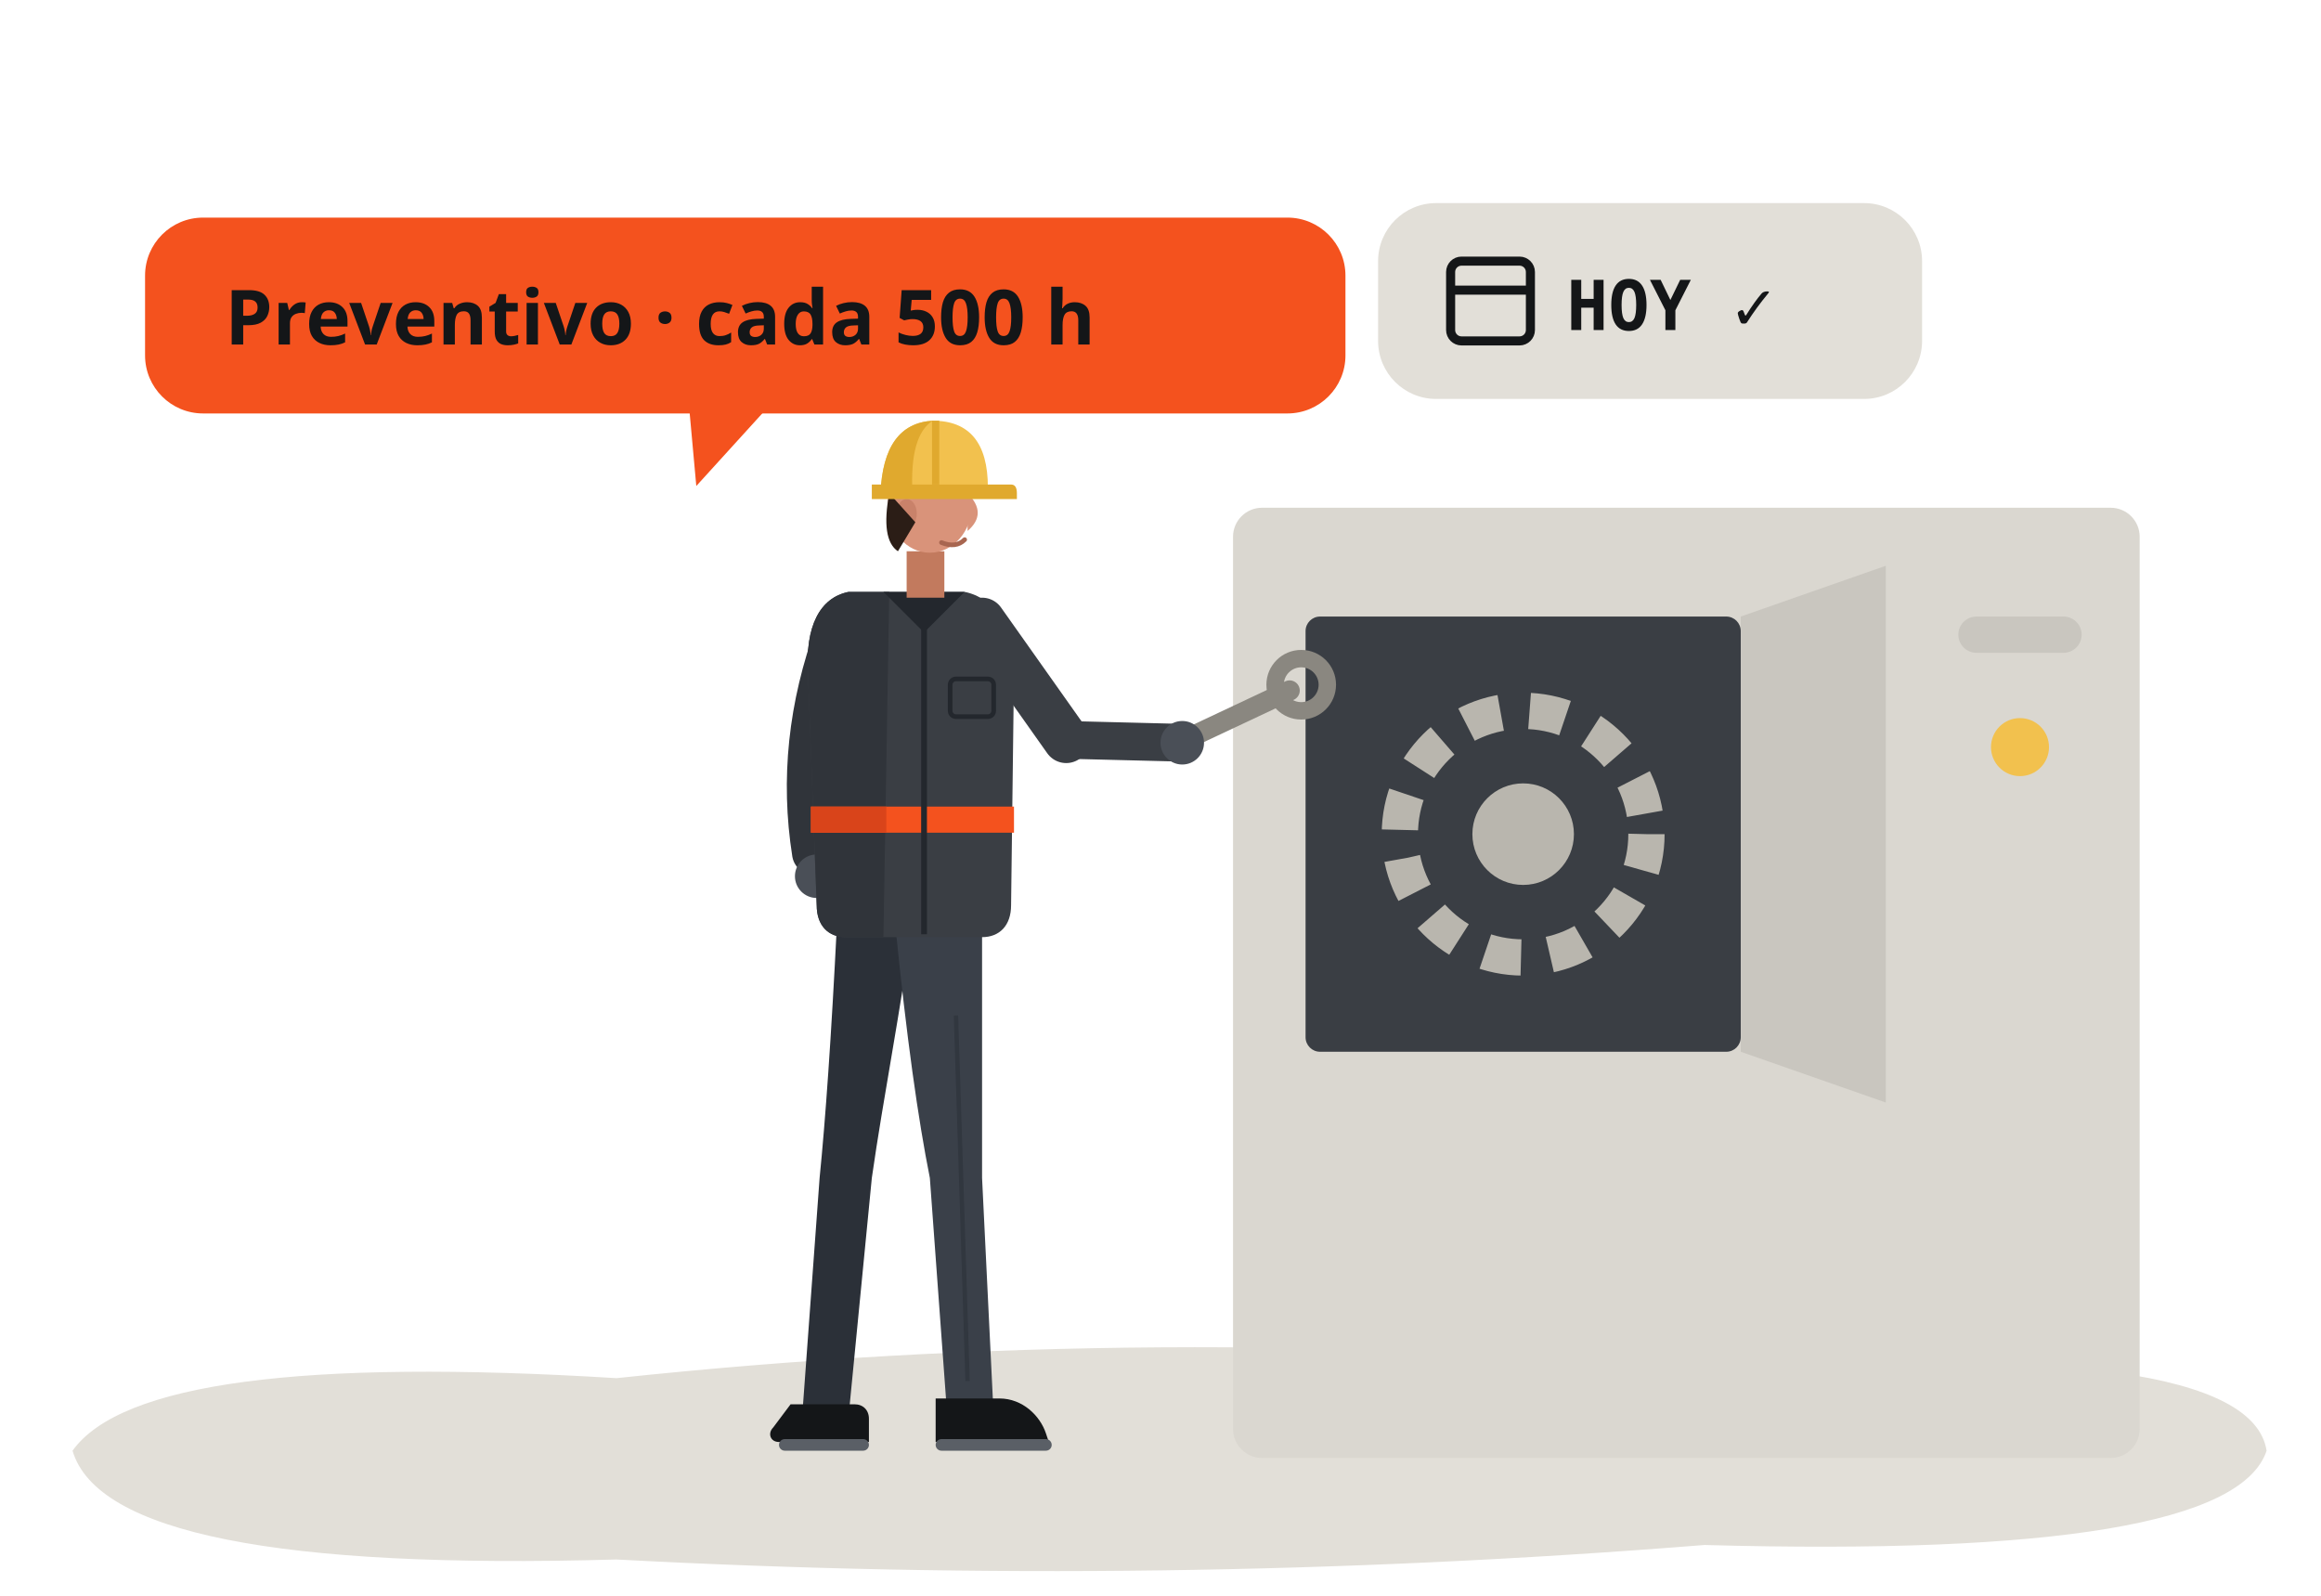
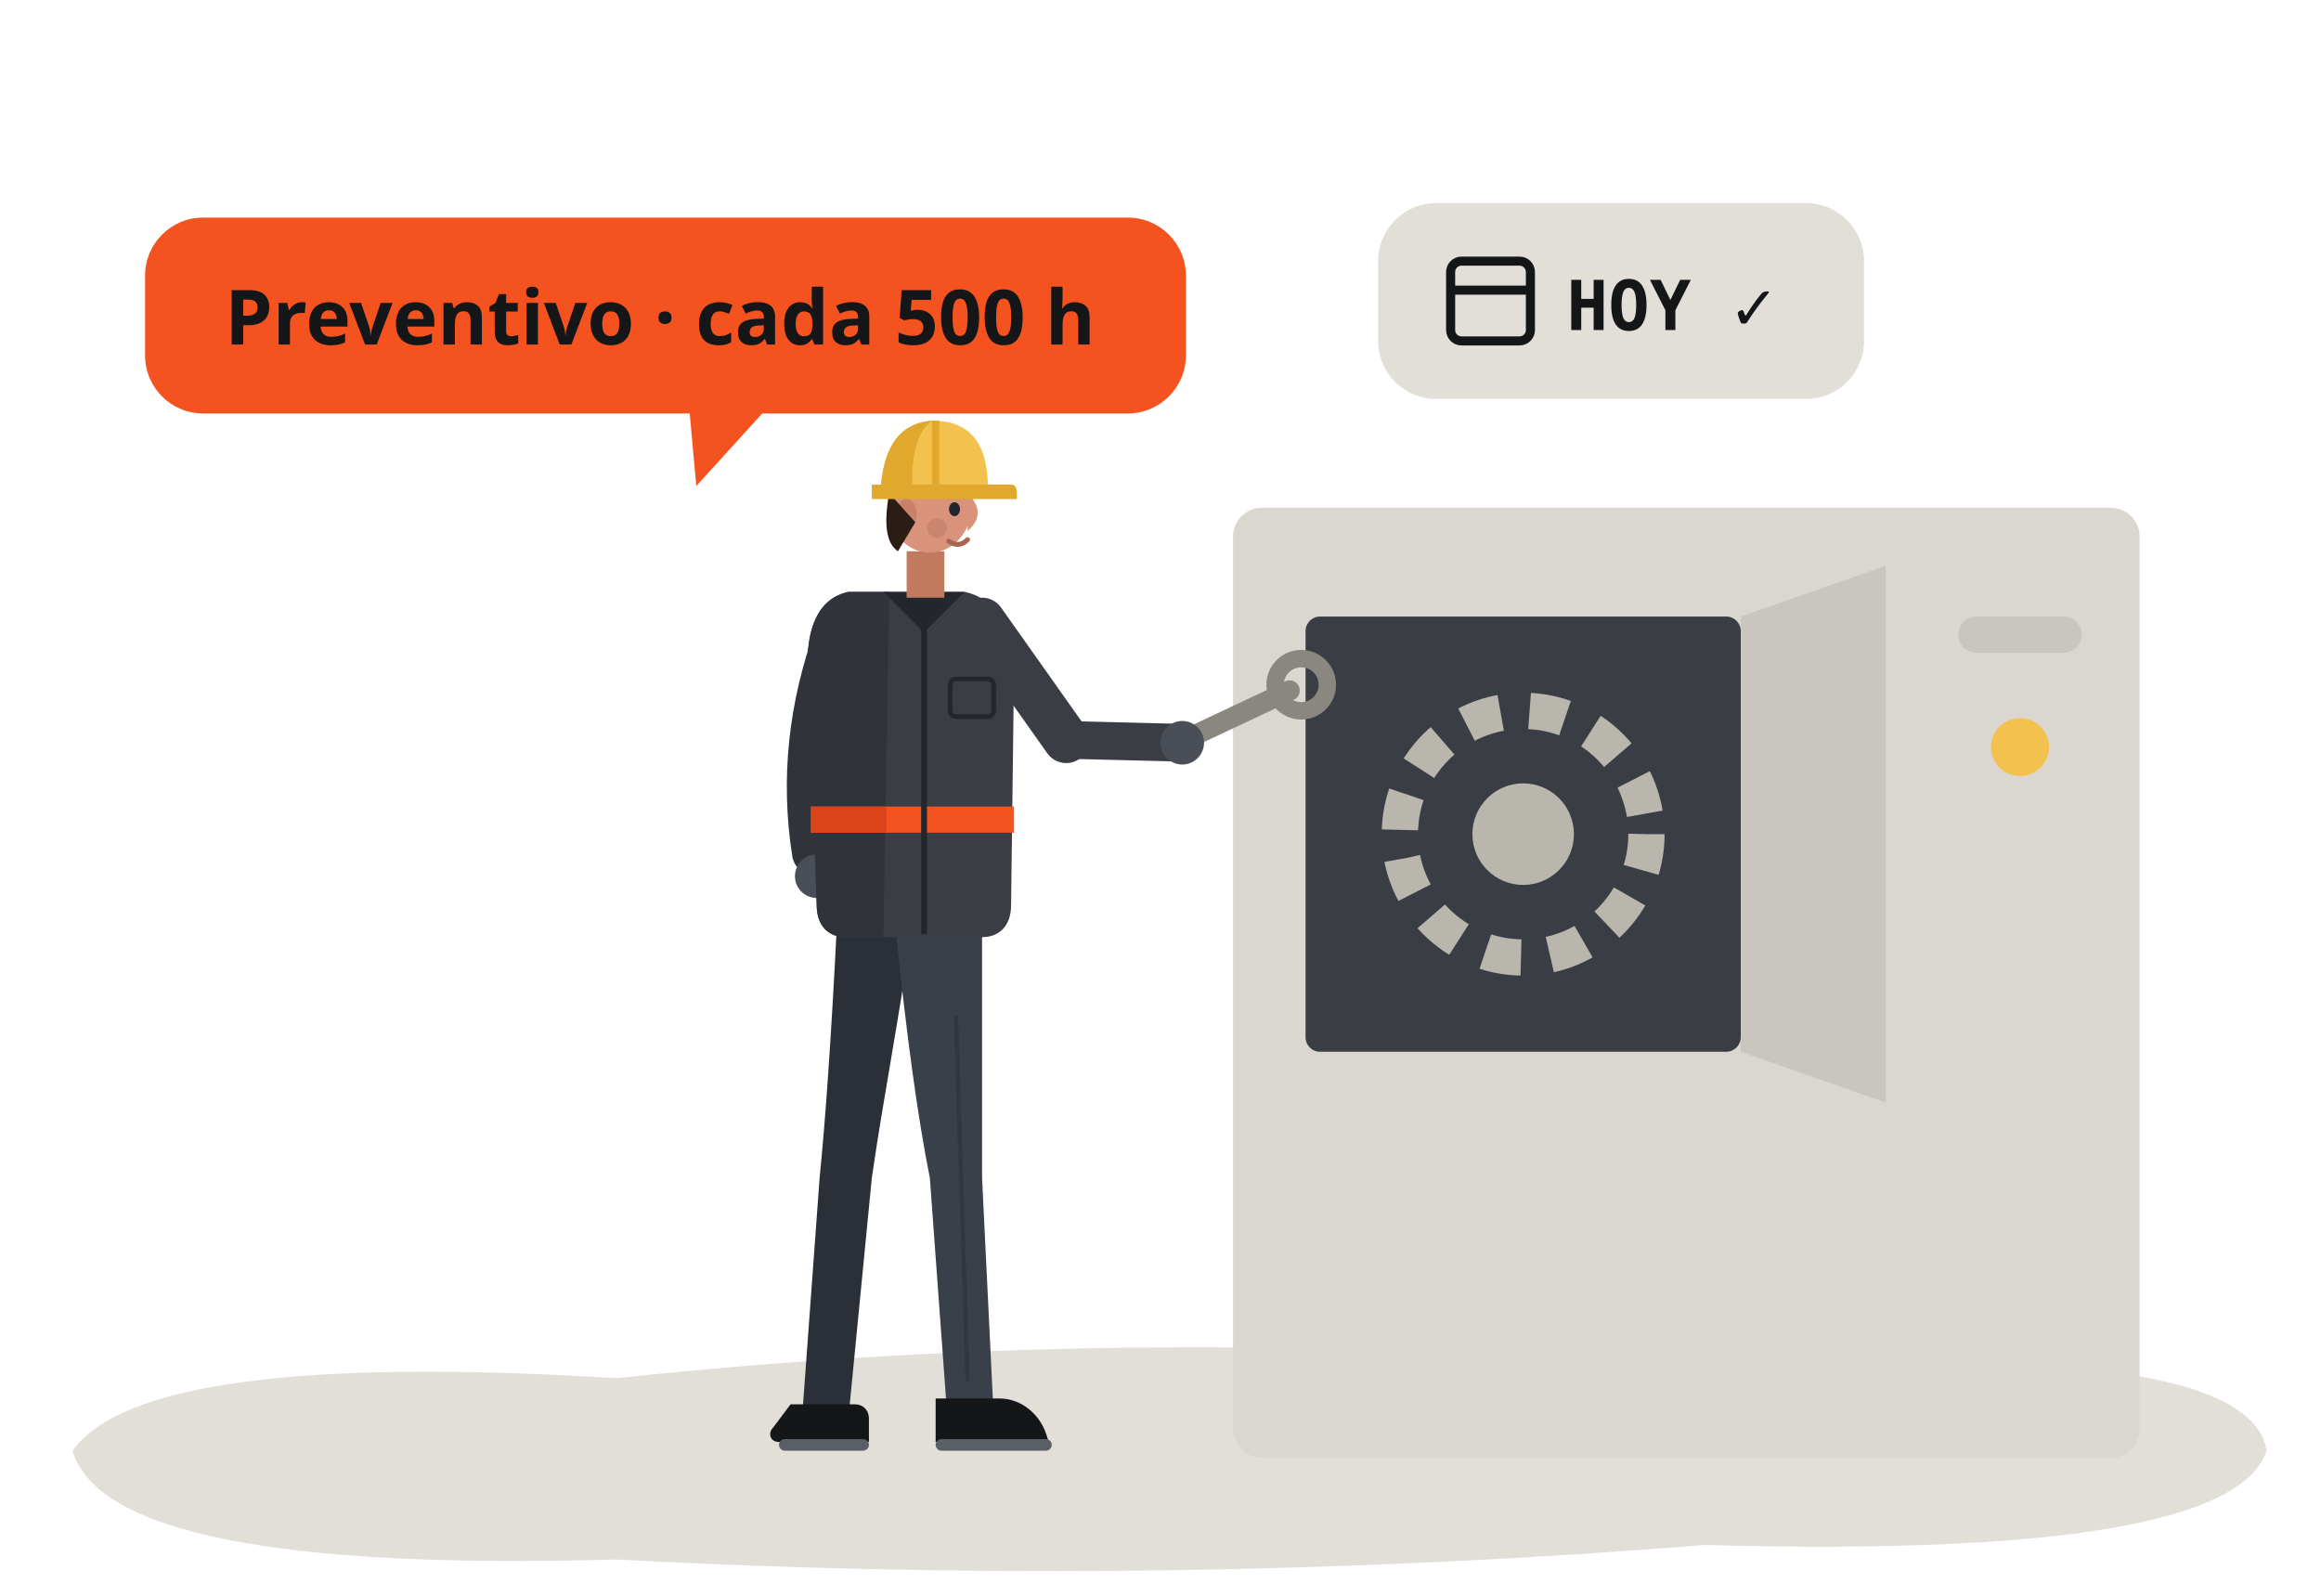
<svg xmlns="http://www.w3.org/2000/svg" viewBox="0 0 640 440" role="img" aria-label="Un técnico de mantenimiento con llave inglesa revisa una máquina con el panel abierto según la orden preventiva">
  <path d="M20 400Q40 372 170 380Q320 364 470 378Q620 368 625 400Q615 430 470 426Q320 438 170 430Q30 434 20 400Z" fill="#E2DFD8" />
  <rect x="340" y="140" width="250" height="262" rx="8" fill="#DAD7D0" />
  <rect x="360" y="170" width="120" height="120" rx="4" fill="#3A3E44" />
  <circle cx="420" cy="230" r="34" fill="none" stroke="#B9B6AE" stroke-width="10" stroke-dasharray="10 8" />
  <circle cx="420" cy="230" r="14" fill="#B9B6AE" />
  <path d="M480 170L520 156V304L480 290Z" fill="#C9C6BF" />
  <rect x="540" y="170" width="34" height="10" rx="5" fill="#C9C6BF" />
  <circle cx="557" cy="206" r="8" fill="#F2C14E" />
-   <g class="ilus-breathe" style="--d:0.45s">
+   <g class="ilus-breathe" style="--d:0.00s">
    <g transform="translate(250 400) scale(0.8)">
      <path d="M-24 -182C-26 -142 -28 -114 -30 -94L-36 -12H-20L-12 -94C-8 -122 -2 -152 2 -182Z" fill="#2B3038" />
      <path d="M-4 -182C0 -142 4 -114 8 -94L14 -12H30L26 -94C26 -130 26 -158 26 -182Z" fill="#3A4049" />
      <path d="M17 -150L21 -24" stroke="#2B3038" stroke-width="1.5" opacity=".6" />
      <path d="M-40 -16h22c3 0 5 2 5 5v8h-31c-3 0-4-3-2-5z" fill="#141618" />
      <rect x="-44" y="-4" width="31" height="4" rx="2" fill="#5A5F66" />
      <path d="M10 -18h22c8 0 14 6 16 12l1 3H10z" fill="#141618" />
      <rect x="10" y="-4" width="40" height="4" rx="2" fill="#5A5F66" />
      <path d="M-24 -282Q-38 -244 -32 -206" fill="none" stroke="#30343A" stroke-width="15" stroke-linecap="round" />
      <circle cx="-31" cy="-198" r="7.5" fill="#4A4F57" />
      <path d="M-20 -296C-30 -294 -35 -284 -34 -268L-31 -188C-31 -181 -27 -177 -21 -177H26C32 -177 36 -181 36 -188L37 -268C37 -284 30 -294 20 -296Z" fill="#3A3E44" />
      <path d="M-20 -296C-30 -294 -35 -284 -34 -268L-31 -188C-31 -181 -27 -177 -21 -177H-8L-6 -296Z" fill="#30343A" />
      <path d="M-33 -222H37V-213H-33Z" fill="#F4521E" />
      <path d="M-33 -222H-7V-213H-33Z" fill="#D9441A" />
      <path d="M6 -294V-178" stroke="#23272D" stroke-width="2" />
      <rect x="15" y="-266" width="15" height="13" rx="2" fill="none" stroke="#23272D" stroke-width="1.6" />
      <path d="M-8 -296L6 -282L20 -296Z" fill="#23272D" />
      <path d="M0 -310h13v16H0z" fill="#C27A5E" />
      <ellipse cx="8" cy="-326" rx="14.5" ry="16.5" fill="#D9937A" />
      <path d="M21 -330Q28 -323 21 -317Z" fill="#D9937A" />
      <ellipse cx="0" cy="-323" rx="3.5" ry="5" fill="#C9826A" />
-       <path d="M12 -313Q17 -311 20 -314" fill="none" stroke="#A86650" stroke-width="1.6" stroke-linecap="round" />
+       <circle cx="10.5" cy="-318" r="3.4" fill="#A86650" opacity=".3" data-cara="" />
+       <ellipse cx="16.5" cy="-324.5" rx="1.9" ry="2.4" fill="#23272D" />
+       <path d="M13 -330.5Q16.5 -332.5 20.5 -330.5" fill="none" stroke="#3B2A20" stroke-width="2" stroke-linecap="round" />
+       <path d="M14.5 -313.5Q18 -311 21 -314" fill="none" stroke="#A86650" stroke-width="1.7" stroke-linecap="round" />
      <path d="M-6 -330Q-9 -314 -3 -310L3 -320Z" fill="#2B1D16" />
      <path d="M-9 -330Q-8 -354 9 -355Q28 -355 28 -332Z" fill="#F2C14E" />
      <path d="M9 -355Q-8 -354 -9 -330H2Q1 -350 9 -355Z" fill="#E0A92E" />
      <path d="M-12 -333H36Q38 -333 38 -330V-328H-12Z" fill="#E0A92E" />
      <path d="M10 -355V-333" stroke="#E0A92E" stroke-width="2.5" />
      <path d="M98 -246L132 -262" stroke="#8A8780" stroke-width="7" stroke-linecap="round" />
      <circle cx="136" cy="-264" r="9" fill="none" stroke="#8A8780" stroke-width="6" />
      <path d="M26 -286L55 -245" fill="none" stroke="#3A3E44" stroke-width="16" stroke-linecap="round" />
      <path d="M55 -245L95 -244" fill="none" stroke="#3A3E44" stroke-width="13" stroke-linecap="round" />
      <circle cx="95" cy="-244" r="7.5" fill="#4A4F57" />
    </g>
  </g>
  <g class="ilus-bubble" style="--i:0">
-     <rect x="40" y="60" width="331" height="54" rx="16" fill="#F4521E" />
+     <rect x="40" y="60" width="287" height="54" rx="16" fill="#F4521E" />
    <path d="M190 112l2 22 20-22z" fill="#F4521E" />
    <text x="62" y="95" font-family="DM Sans, sans-serif" font-weight="700" font-size="21" fill="#141618">Preventivo · cada 500 h</text>
  </g>
  <g class="ilus-bubble" style="--i:1">
-     <rect x="380" y="56" width="150" height="54" rx="16" fill="#E2DFD8" />
+     <rect x="380" y="56" width="134" height="54" rx="16" fill="#E2DFD8" />
    <rect x="400" y="72" width="22" height="22" rx="3" fill="none" stroke="#141618" stroke-width="2.5" />
    <path d="M400 80H422" stroke="#141618" stroke-width="2.5" />
    <text x="432" y="91" font-family="DM Mono, monospace" font-weight="600" font-size="19" fill="#141618">HOY ✓</text>
  </g>
</svg>
